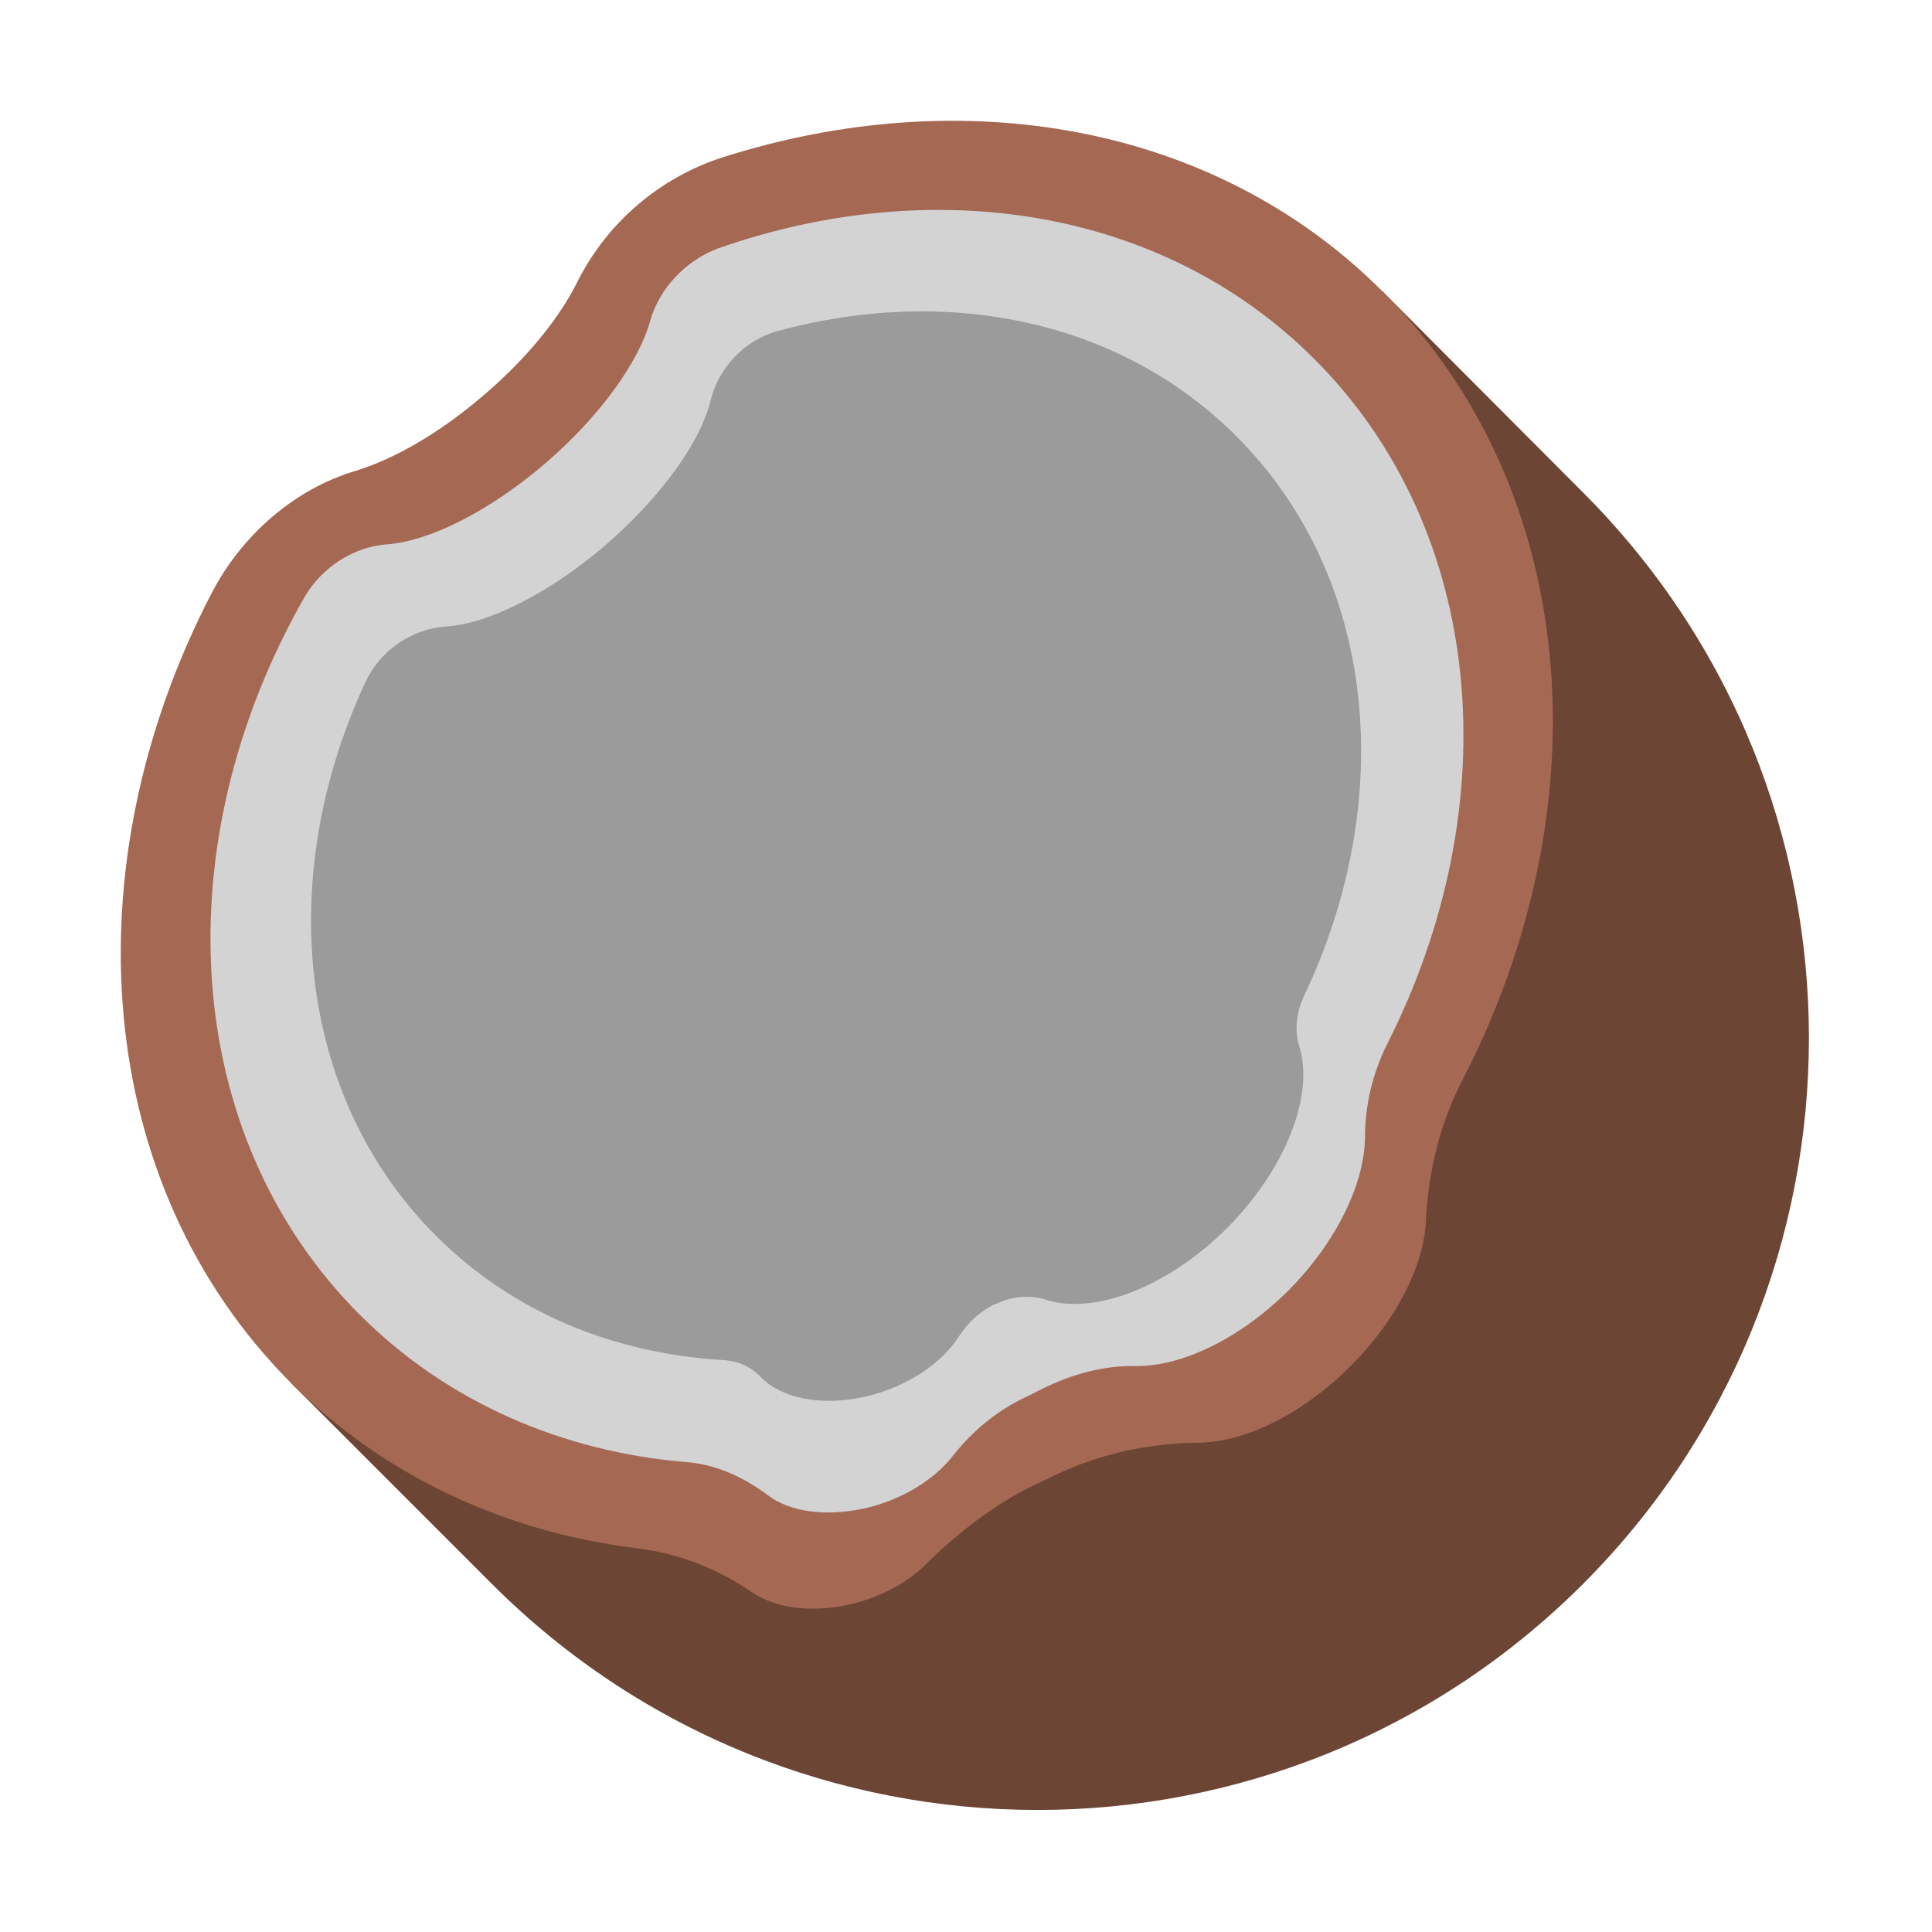
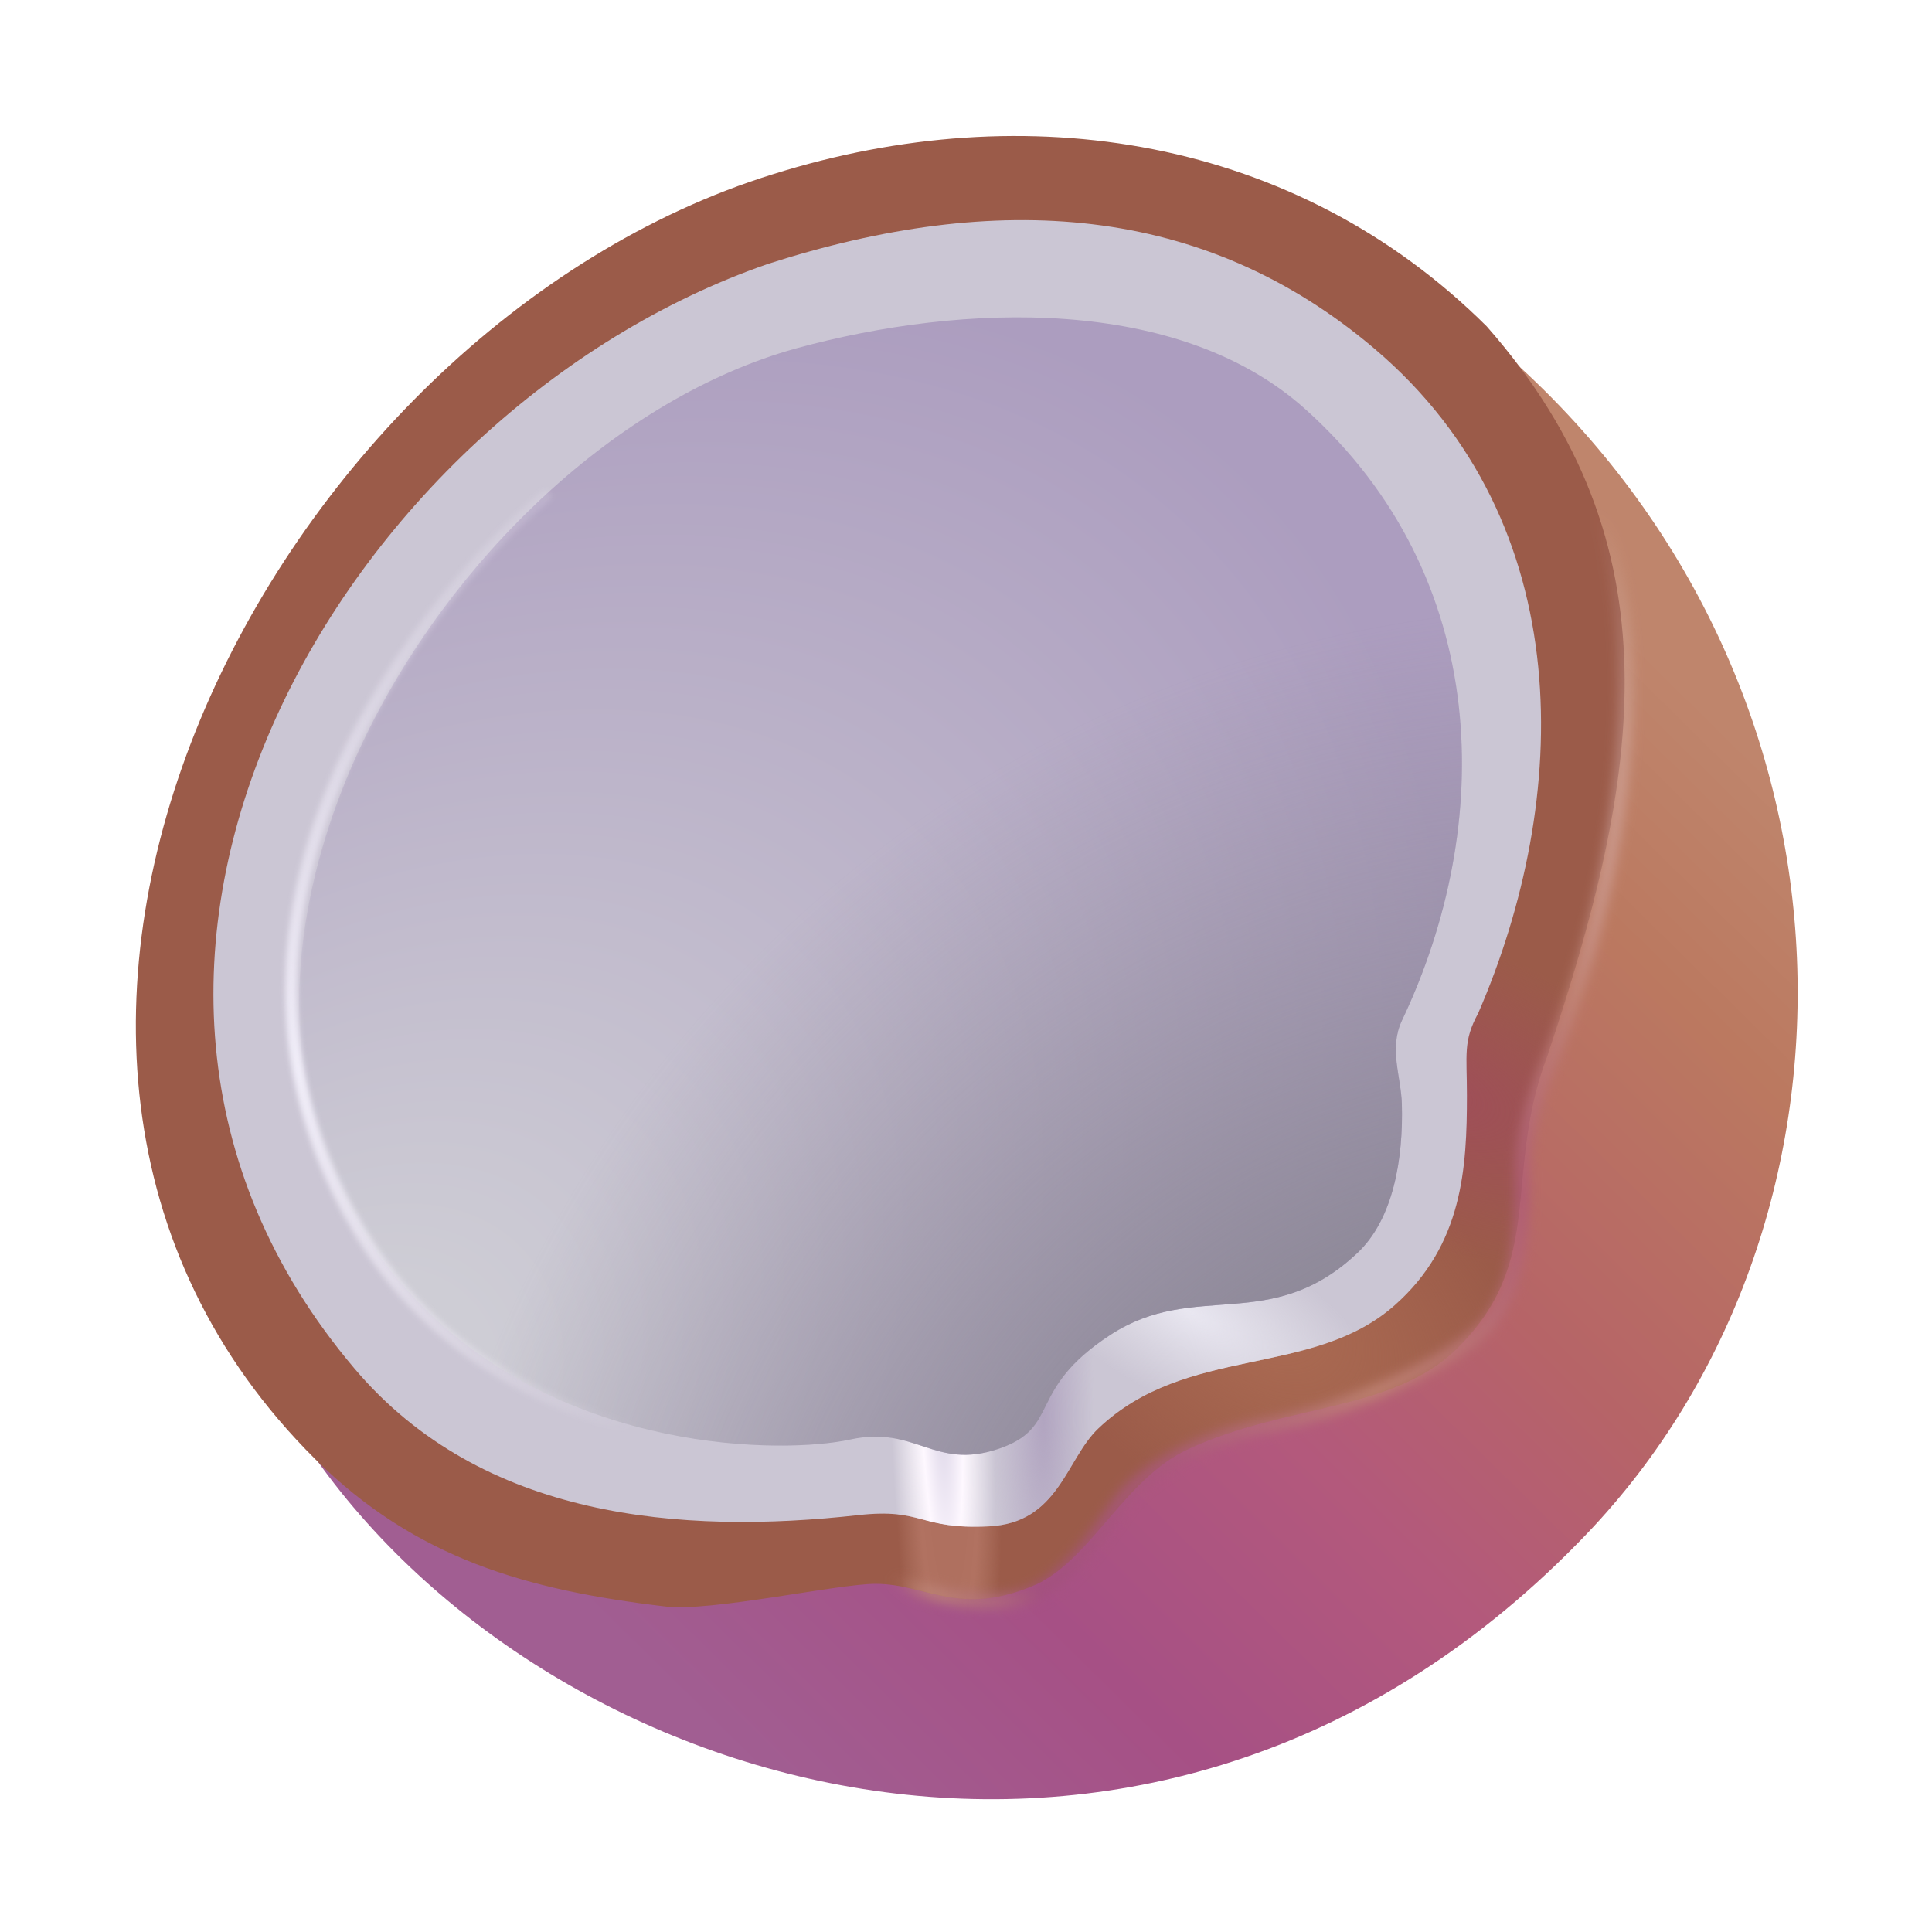
<svg xmlns="http://www.w3.org/2000/svg" width="1em" height="1em" viewBox="0 0 32 32">
  <g fill="none">
-     <path fill="#6D4534" d="m26.219 8.156l-3.32-3.33l-18.08 18.08l3.33 3.33c4.99 4.99 13.08 4.99 18.07 0c4.99-5 4.99-13.09 0-18.08" />
-     <path fill="#A56953" d="M23.619 20.206c.04-.79.22-1.58.61-2.33c2.33-4.52 1.96-9.76-1.33-13.05c-2.79-2.79-6.97-3.48-10.93-2.22a4.1 4.1 0 0 0-2.4 2.05c-.3.61-.85 1.29-1.57 1.9c-.72.62-1.48 1.05-2.1 1.24c-1.02.3-1.9 1.07-2.4 2.04c-2.34 4.52-1.97 9.77 1.32 13.07c1.57 1.57 3.59 2.48 5.75 2.74c.7.09 1.34.35 1.89.73c.34.23.87.33 1.46.23c.57-.1 1.08-.36 1.42-.7c.57-.56 1.21-1.05 1.92-1.37c.08-.04.15-.07.23-.11c.76-.36 1.56-.52 2.34-.53c.76 0 1.72-.45 2.53-1.26c.78-.77 1.23-1.69 1.26-2.43" />
-     <path fill="#D3D3D3" d="M22.609 18.836c0-.52.12-1.05.37-1.55c1.99-3.93 1.65-8.48-1.21-11.34c-2.51-2.51-6.32-3.08-9.88-1.83c-.53.2-.97.66-1.12 1.2c-.19.68-.83 1.58-1.75 2.37c-.94.8-1.92 1.28-2.61 1.33c-.55.04-1.09.38-1.38.9c-2.3 4.05-2.06 8.87.93 11.86c1.46 1.46 3.37 2.27 5.4 2.44c.52.04.97.26 1.36.55c.35.27.94.36 1.59.22c.63-.14 1.17-.48 1.48-.88c.33-.42.75-.76 1.23-.98l.24-.12c.5-.25 1.03-.39 1.55-.38c.76.01 1.73-.45 2.54-1.26c.8-.81 1.25-1.77 1.26-2.53" />
-     <path fill="#9B9B9B" d="M21.519 17.326c-.08-.26-.05-.55.08-.83c1.54-3.24 1.22-6.93-1.12-9.27c-1.95-1.95-4.83-2.5-7.61-1.74c-.54.15-.97.61-1.1 1.15c-.17.69-.82 1.6-1.76 2.41c-.94.8-1.94 1.29-2.62 1.33c-.57.04-1.1.4-1.34.93c-1.49 3.21-1.14 6.85 1.17 9.16c1.28 1.28 2.95 1.95 4.74 2.06c.26.01.48.11.65.29c.33.34.98.48 1.71.32c.7-.16 1.28-.55 1.57-1.01c.15-.23.36-.42.6-.53h.01c.27-.13.56-.15.82-.07c.79.26 2.02-.2 3.01-1.19c.99-1 1.44-2.22 1.19-3.01" />
+     <path fill="url(#irxorQR)" d="M25.156 6.063L5.25 24.188c4.047 5.687 14.016 8.562 21.031 1.218c4.848-5.074 4.813-13.906-1.125-19.343" />
+     <path fill="#9B5B49" d="M25.625 17.5c1.563-4.656 2.188-8.469-1-12.094c-3.156-3.14-7.626-3.842-11.823-2.52C4.51 5.458-1.678 17.32 5.225 24.172c1.664 1.647 3.502 2.164 5.79 2.436c.742.095 2.86-.375 3.485-.375c.86 0 1.41.57 2.688 0c.915-.452 1.44-1.745 2.5-2.234c1.623-.75 3.378-.622 4.437-1.656c1.503-1.469.752-2.867 1.5-4.844" />
+     <path fill="url(#iCRp85d)" d="M25.625 17.5c1.563-4.656 2.188-8.469-1-12.094c-3.156-3.14-7.626-3.842-11.823-2.52C4.51 5.458-1.678 17.32 5.225 24.172c1.664 1.647 3.502 2.164 5.79 2.436c.742.095 2.86-.375 3.485-.375c.86 0 1.41.57 2.688 0c.915-.452 1.44-1.745 2.5-2.234c1.623-.75 3.378-.622 4.437-1.656c1.503-1.469.752-2.867 1.5-4.844" />
+     <path fill="url(#ipBvAtd)" d="M25.625 17.5c1.563-4.656 2.188-8.469-1-12.094c-3.156-3.14-7.626-3.842-11.823-2.52C4.51 5.458-1.678 17.32 5.225 24.172c1.664 1.647 3.502 2.164 5.79 2.436c.742.095 2.86-.375 3.485-.375c.86 0 1.41.57 2.688 0c.915-.452 1.44-1.745 2.5-2.234c1.623-.75 3.378-.622 4.437-1.656c1.503-1.469.752-2.867 1.5-4.844" />
+     <path fill="url(#izITYce)" d="M25.625 17.5c1.563-4.656 2.188-8.469-1-12.094c-3.156-3.14-7.626-3.842-11.823-2.52C4.51 5.458-1.678 17.32 5.225 24.172c1.664 1.647 3.502 2.164 5.79 2.436c.742.095 2.86-.375 3.485-.375c.86 0 1.41.57 2.688 0c.915-.452 1.44-1.745 2.5-2.234c1.623-.75 3.378-.622 4.437-1.656c1.503-1.469.752-2.867 1.5-4.844" />
+     <path fill="#CBC6D4" d="M24.484 16.781c1.532-3.531 1.688-8.11-1.712-11c-2.84-2.415-6.27-2.625-10.052-1.41C5.728 6.788.219 16 5.875 22.672c2.11 2.49 5.406 2.75 8.344 2.423c1.077-.12 1 .24 2.156.187c1.155-.052 1.281-1.11 1.812-1.617c1.466-1.401 3.547-.836 4.915-2.047c1.126-.997 1.195-2.273 1.195-3.476c0-.681-.066-.897.187-1.36" />
+     <path fill="url(#i6Te5Td)" d="M24.484 16.781c1.532-3.531 1.688-8.11-1.712-11c-2.84-2.415-6.27-2.625-10.052-1.41C5.728 6.788.219 16 5.875 22.672c2.11 2.49 5.406 2.75 8.344 2.423c1.077-.12 1 .24 2.156.187c1.155-.052 1.281-1.11 1.812-1.617c1.466-1.401 3.547-.836 4.915-2.047c1.126-.997 1.195-2.273 1.195-3.476c0-.681-.066-.897.187-1.36" />
+     <path fill="url(#iiqDIee)" d="M24.484 16.781c1.532-3.531 1.688-8.11-1.712-11c-2.84-2.415-6.27-2.625-10.052-1.41C5.728 6.788.219 16 5.875 22.672c2.11 2.49 5.406 2.75 8.344 2.423c1.077-.12 1 .24 2.156.187c1.155-.052 1.281-1.11 1.812-1.617c1.466-1.401 3.547-.836 4.915-2.047c1.126-.997 1.195-2.273 1.195-3.476c0-.681-.066-.897.187-1.36" />
+     <path fill="url(#i5tGqdb)" d="M24.484 16.781c1.532-3.531 1.688-8.11-1.712-11c-2.84-2.415-6.27-2.625-10.052-1.41C5.728 6.788.219 16 5.875 22.672c2.11 2.49 5.406 2.75 8.344 2.423c1.077-.12 1 .24 2.156.187c1.155-.052 1.281-1.11 1.812-1.617c1.466-1.401 3.547-.836 4.915-2.047c1.126-.997 1.195-2.273 1.195-3.476c0-.681-.066-.897.187-1.36" />
+     <path fill="url(#iCw6tDH)" d="M23.219 16.906c1.54-3.24 1.5-7.343-1.594-10.125c-2.095-1.883-5.664-1.769-8.444-1.009c-5.84 1.623-11.228 10.587-6.29 15.76c2.457 2.573 6.117 2.546 7.187 2.312c1.09-.24 1.394.51 2.453.156c1.06-.353.454-.974 1.86-1.89c1.405-.917 2.656 0 4.093-1.358c.596-.562.761-1.563.735-2.47c-.014-.458-.216-.911 0-1.376" />
+     <path fill="url(#iM7h1jd)" d="M23.219 16.906c1.54-3.24 1.5-7.343-1.594-10.125c-2.095-1.883-5.664-1.769-8.444-1.009c-5.84 1.623-11.228 10.587-6.29 15.76c2.457 2.573 6.117 2.546 7.187 2.312c1.09-.24 1.394.51 2.453.156c1.06-.353.454-.974 1.86-1.89c1.405-.917 2.656 0 4.093-1.358c.596-.562.761-1.563.735-2.47c-.014-.458-.216-.911 0-1.376" />
+     <g filter="url(#i0j0Rnb)">
+       <path stroke="url(#iutxYne)" stroke-linecap="round" stroke-width=".2" d="M9.031 8.219C6.97 9.948 2.717 15.25 6.063 20.563c2.5 3.968 8.062 3.5 8.062 3.5" />
+     </g>
+     <g filter="url(#i9acJqb)">
+       <path stroke="url(#iTlDcZb)" stroke-linecap="round" stroke-width=".2" d="M26.375 8.156c.797 1.75.86 5.563-.672 9.344c-.161.344-.484 1.2-.484 1.875c0 .844-.032 1.844-.532 2.5s-2.437 1.5-3.625 1.719c-1.187.218-2.062.781-2.375 1.125c-.312.343-.906 1.468-1.687 1.718s-1.844-.156-2.187-.187" />
+     </g>
+     <defs>
+       <radialGradient id="iCRp85d" cx="0" cy="0" r="1" gradientTransform="rotate(88.821 -4.59 20.202)scale(5.31363 .87521)" gradientUnits="userSpaceOnUse">
+         <stop offset=".338" stop-color="#AF705F" />
+         <stop offset=".561" stop-color="#B17261" />
+         <stop offset="1" stop-color="#B17664" stop-opacity="0" />
+       </radialGradient>
+       <radialGradient id="ipBvAtd" cx="0" cy="0" r="1" gradientTransform="matrix(4.5 3.625 -2.09122 2.596 20.688 21.5)" gradientUnits="userSpaceOnUse">
+         <stop stop-color="#AC6C53" />
+         <stop offset="1" stop-color="#AC6C53" stop-opacity="0" />
+       </radialGradient>
+       <radialGradient id="izITYce" cx="0" cy="0" r="1" gradientTransform="matrix(5.625 2.25 -.94013 2.35034 23.438 17.938)" gradientUnits="userSpaceOnUse">
+         <stop stop-color="#9F4D5A" />
+         <stop offset="1" stop-color="#A05058" stop-opacity="0" />
+       </radialGradient>
+       <radialGradient id="i6Te5Td" cx="0" cy="0" r="1" gradientTransform="matrix(.28125 7.59375 -.85224 .03156 15.594 23.063)" gradientUnits="userSpaceOnUse">
+         <stop stop-color="#D9D2E5" />
+         <stop offset=".4" stop-color="#FEF8FF" />
+         <stop offset="1" stop-color="#FFFBFF" stop-opacity="0" />
+       </radialGradient>
+       <radialGradient id="iiqDIee" cx="0" cy="0" r="1" gradientTransform="matrix(5.4375 3.125 -1.21862 2.1204 19.719 21.719)" gradientUnits="userSpaceOnUse">
+         <stop stop-color="#E9E7F1" />
+         <stop offset=".606" stop-color="#E6E4EC" stop-opacity="0" />
+       </radialGradient>
+       <radialGradient id="i5tGqdb" cx="0" cy="0" r="1" gradientTransform="matrix(0 4.53125 -.83698 0 17.281 23.438)" gradientUnits="userSpaceOnUse">
+         <stop stop-color="#B1A4C0" />
+         <stop offset="1" stop-color="#B2A6C1" stop-opacity="0" />
+       </radialGradient>
+       <radialGradient id="iCw6tDH" cx="0" cy="0" r="1" gradientTransform="matrix(15.6703 -16.87505 10.91836 10.13886 4.954 24.437)" gradientUnits="userSpaceOnUse">
+         <stop offset=".164" stop-color="#CECDD5" />
+         <stop offset="1" stop-color="#AC9DBF" />
+       </radialGradient>
+       <radialGradient id="iM7h1jd" cx="0" cy="0" r="1" gradientTransform="rotate(-139.808 18.32 9.88)scale(18.9819 19.4049)" gradientUnits="userSpaceOnUse">
+         <stop offset=".444" stop-color="#8E8998" />
+         <stop offset="1" stop-color="#8E8898" stop-opacity="0" />
+       </radialGradient>
+       <linearGradient id="irxorQR" x1="27.938" x2="11.313" y1="11.375" y2="28.25" gradientUnits="userSpaceOnUse">
+         <stop stop-color="#BF856C" />
+         <stop offset=".155" stop-color="#BB7960" />
+         <stop offset=".396" stop-color="#B66467" />
+         <stop offset=".569" stop-color="#B3597C" />
+         <stop offset=".774" stop-color="#A65085" />
+         <stop offset="1" stop-color="#A15E92" />
+       </linearGradient>
+       <linearGradient id="iutxYne" x1="7.25" x2=".257" y1="25.313" y2="11.266" gradientUnits="userSpaceOnUse">
+         <stop stop-color="#FBF6FF" stop-opacity="0" />
+         <stop offset=".499" stop-color="#F0EDF8" />
+         <stop offset="1" stop-color="#F6F1FE" stop-opacity="0" />
+       </linearGradient>
+       <linearGradient id="iTlDcZb" x1="12.688" x2="26.927" y1="25.5" y2="8.812" gradientUnits="userSpaceOnUse">
+         <stop offset=".038" stop-color="#BE8577" stop-opacity="0" />
+         <stop offset=".05" stop-color="#BE8577" />
+         <stop offset=".105" stop-color="#A2507D" />
+         <stop offset=".242" stop-color="#AA597B" />
+         <stop offset=".383" stop-color="#C18576" />
+         <stop offset=".568" stop-color="#AF5B77" />
+         <stop offset=".705" stop-color="#C28679" />
+         <stop offset="1" stop-color="#F6F1FE" stop-opacity="0" />
+       </linearGradient>
+       <filter id="i0j0Rnb" width="9.704" height="16.261" x="4.621" y="8.019" color-interpolation-filters="sRGB" filterUnits="userSpaceOnUse">
+         <feFlood flood-opacity="0" result="BackgroundImageFix" />
+         <feBlend in="SourceGraphic" in2="BackgroundImageFix" result="shape" />
+         <feGaussianBlur result="effect1_foregroundBlur_18_31807" stdDeviation=".05" />
+       </filter>
+       <filter id="i9acJqb" width="12.715" height="18.962" x="14.512" y="7.856" color-interpolation-filters="sRGB" filterUnits="userSpaceOnUse">
+         <feFlood flood-opacity="0" result="BackgroundImageFix" />
+         <feBlend in="SourceGraphic" in2="BackgroundImageFix" result="shape" />
+         <feGaussianBlur result="effect1_foregroundBlur_18_31807" stdDeviation=".1" />
+       </filter>
+     </defs>
  </g>
</svg>
